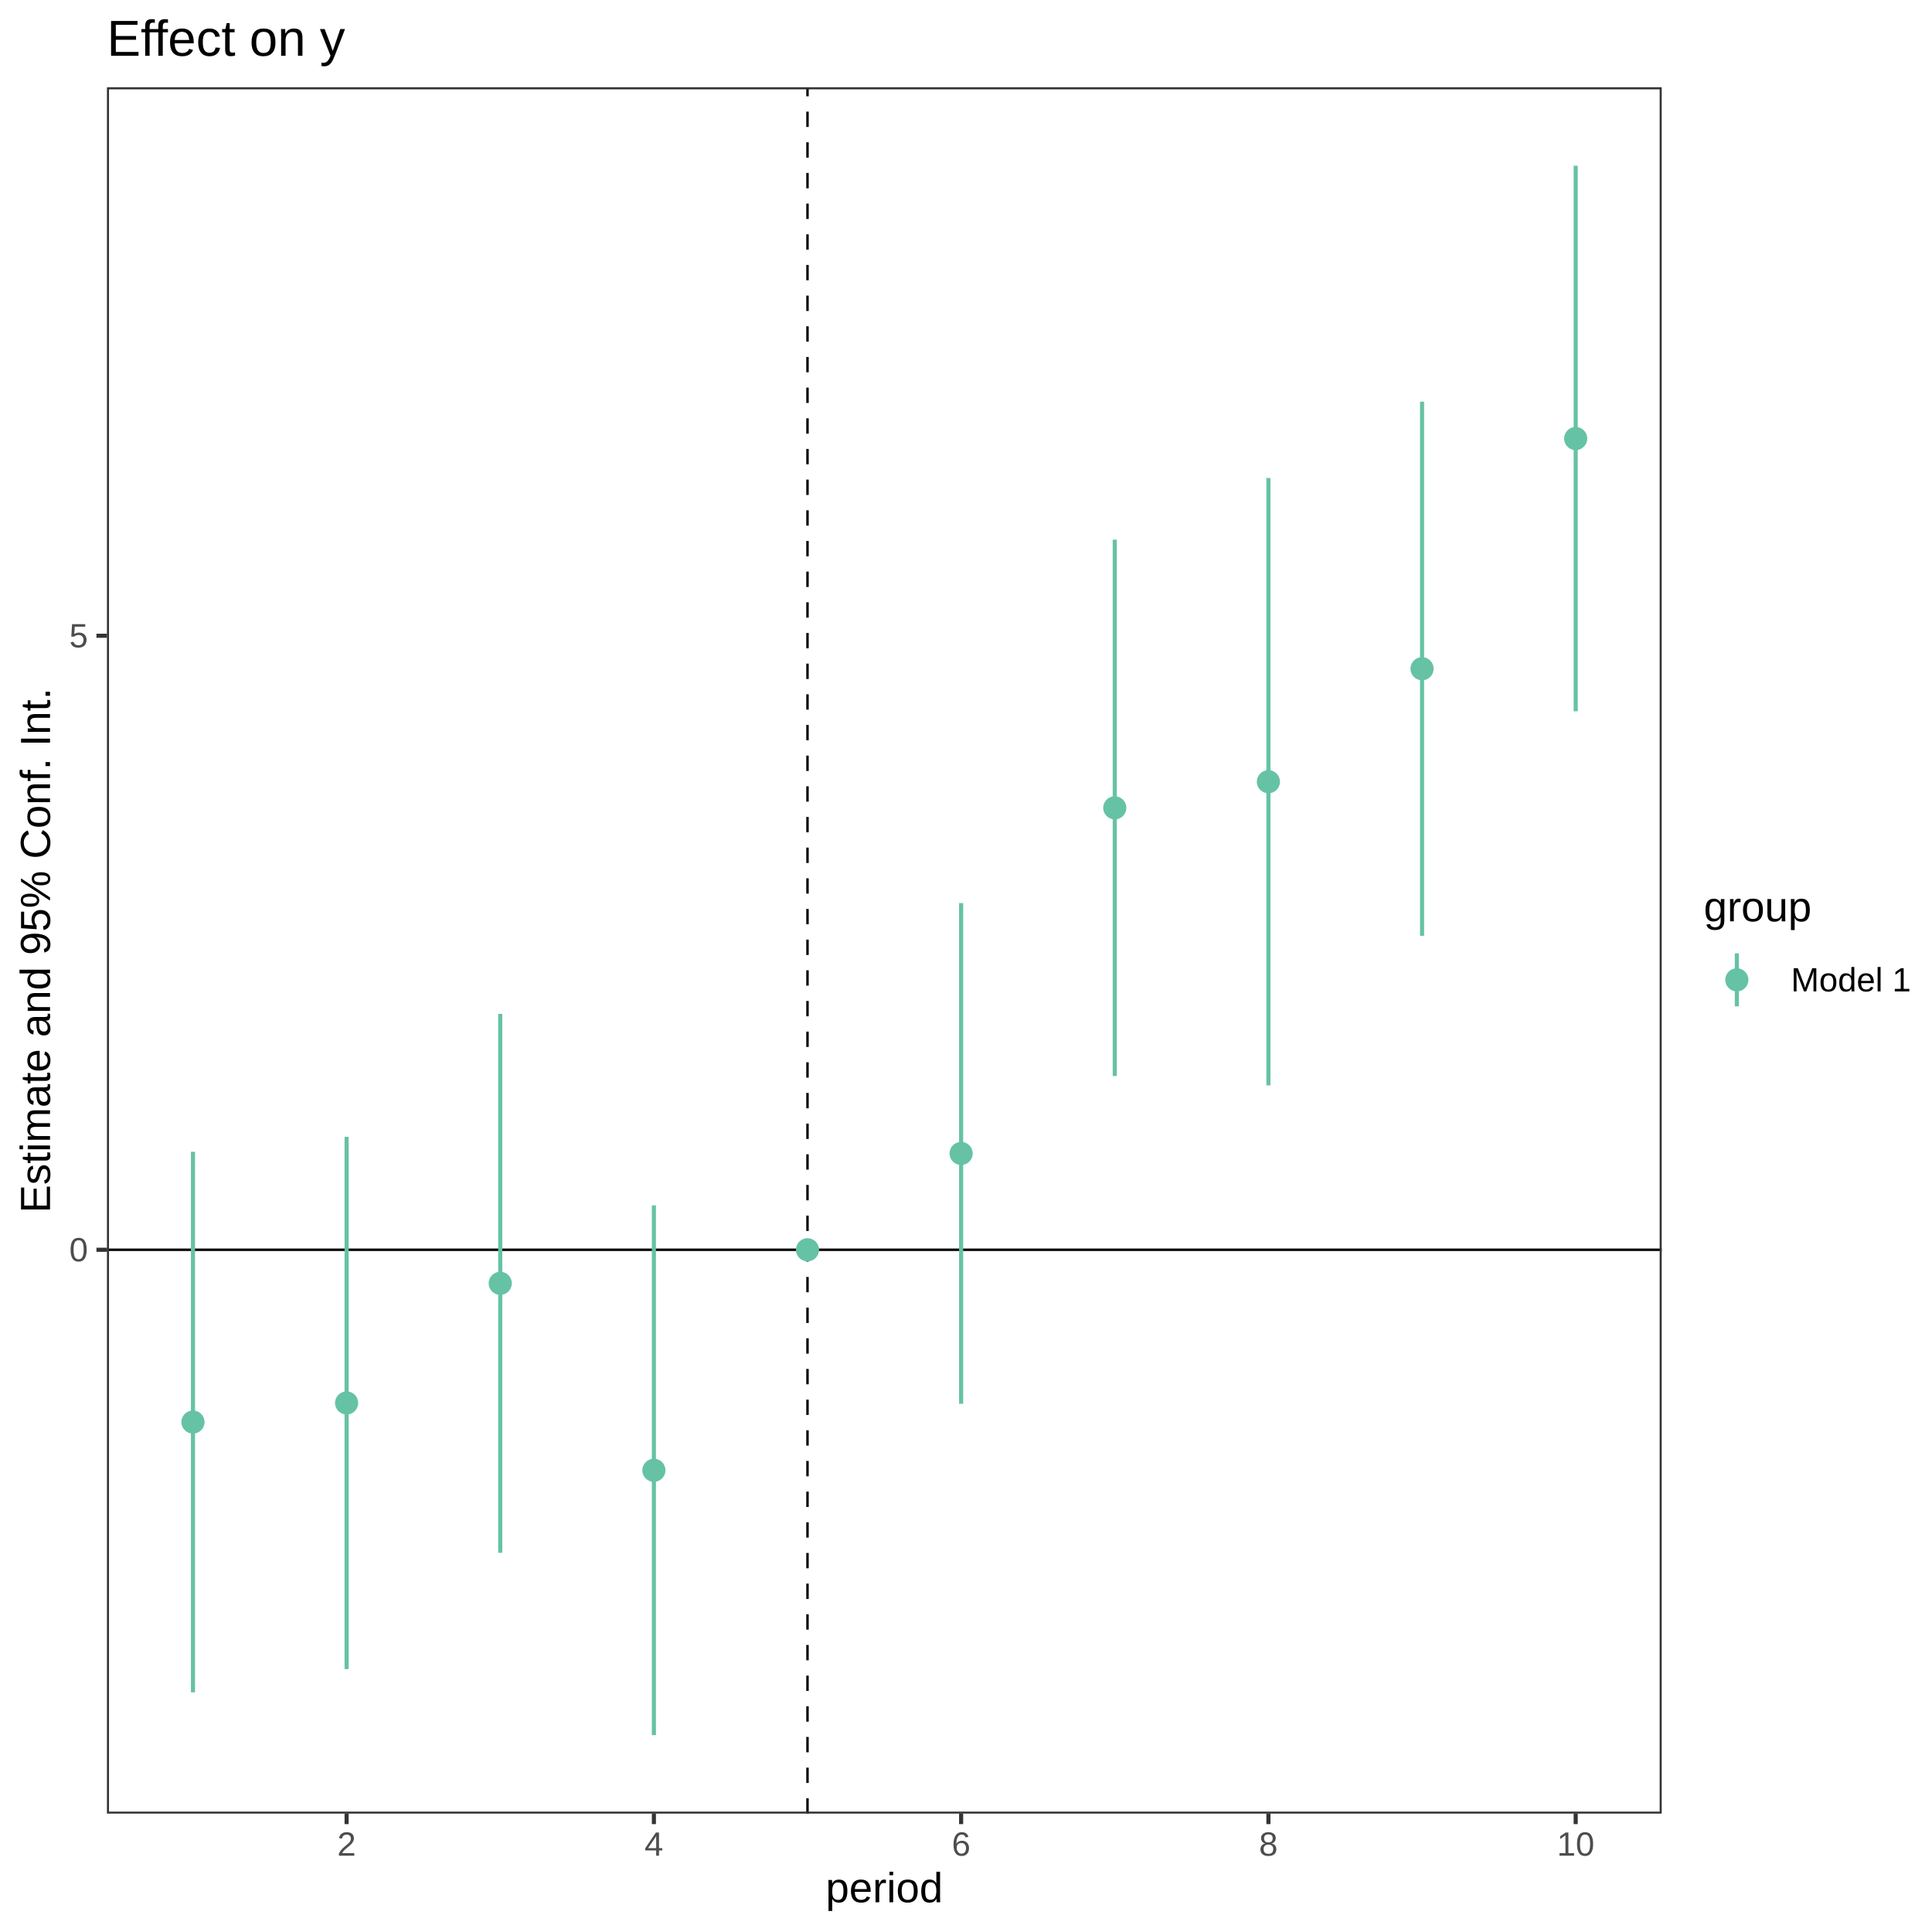
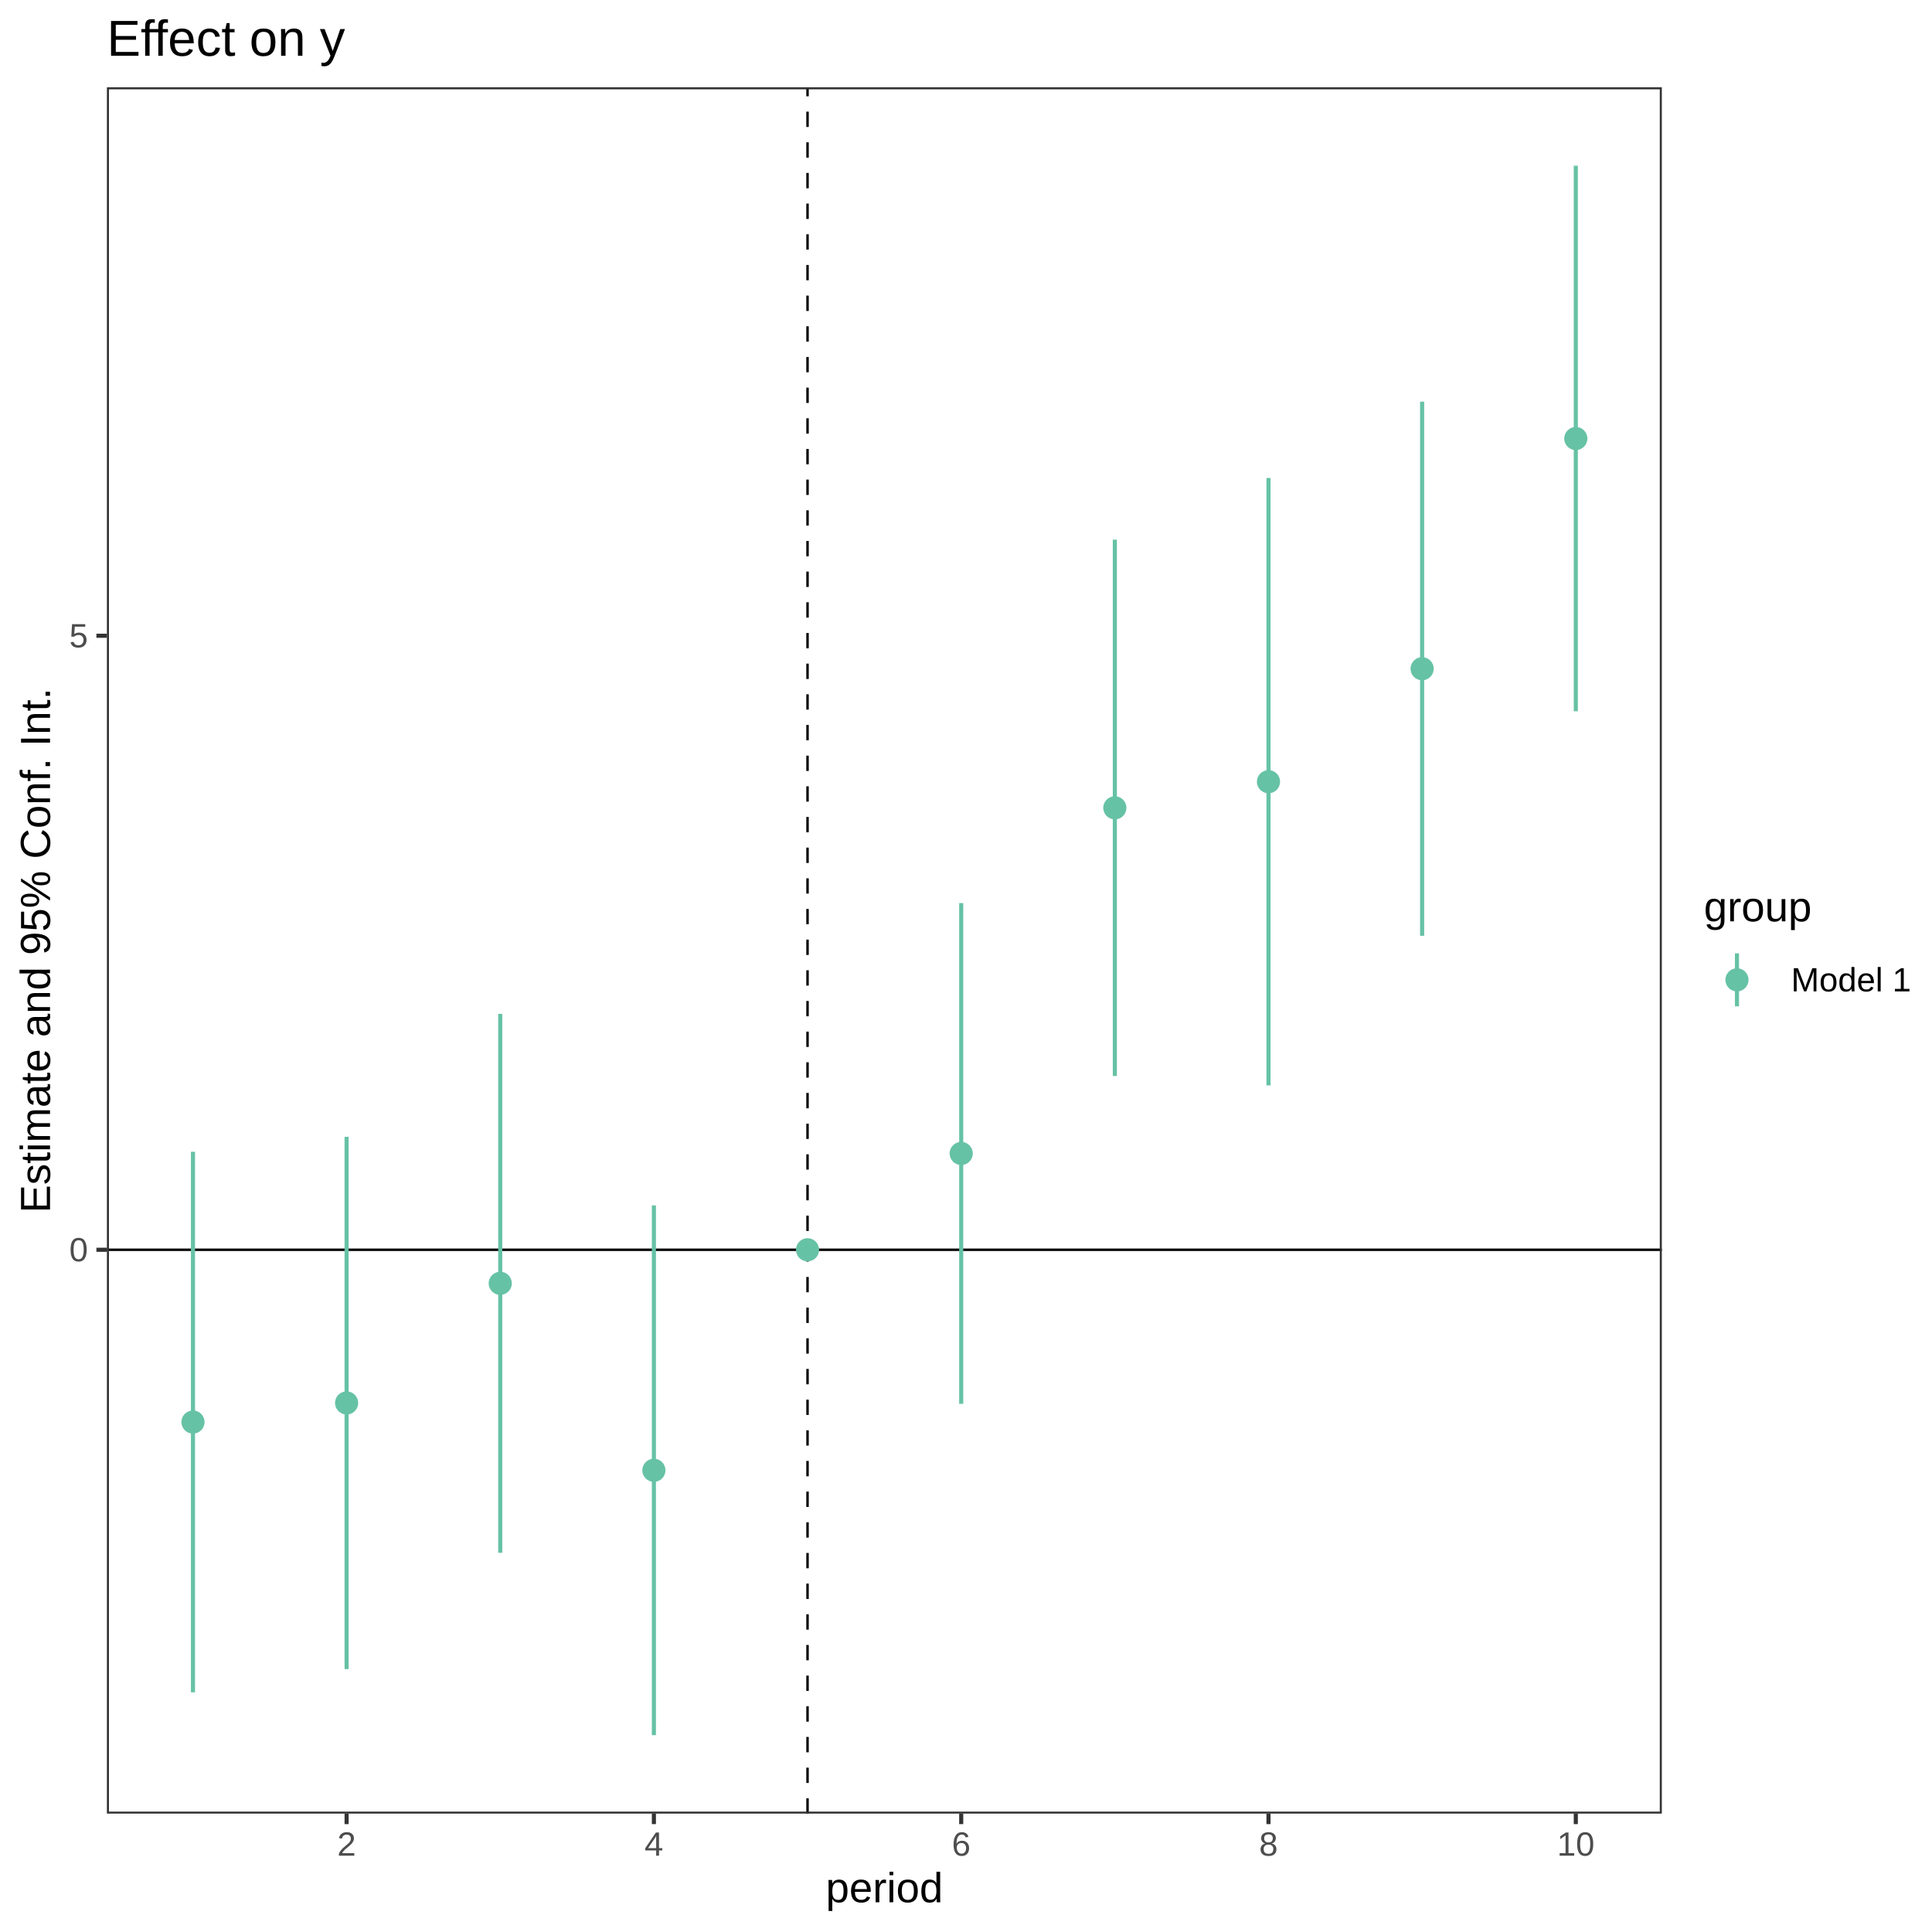
- <svg xmlns="http://www.w3.org/2000/svg" class="svglite" width="504.00pt" height="504.00pt" viewBox="0 0 504.00 504.00">
-   <defs>
-     <style type="text/css">
+ <svg xmlns="http://www.w3.org/2000/svg" width="504.00pt" height="504.00pt" viewBox="0 0 504.00 504.00">
+   <g class="svglite">
+     <defs>
+       <style type="text/css">
    .svglite line, .svglite polyline, .svglite polygon, .svglite path, .svglite rect, .svglite circle {
      fill: none;
      stroke: #000000;
      stroke-linecap: round;
      stroke-linejoin: round;
      stroke-miterlimit: 10.00;
    }
    .svglite text {
      white-space: pre;
    }
+     .svglite g.glyphgroup path {
+       fill: inherit;
+       stroke: none;
+     }
  </style>
-   </defs>
-   <rect width="100%" height="100%" style="stroke: none; fill: #FFFFFF;" />
-   <defs>
-     <clipPath id="cpMC4wMHw1MDQuMDB8MC4wMHw1MDQuMDA=">
-       <rect x="0.00" y="0.00" width="504.00" height="504.00" />
-     </clipPath>
-   </defs>
-   <g clip-path="url(#cpMC4wMHw1MDQuMDB8MC4wMHw1MDQuMDA=)">
-     <rect x="0" y="0.00" width="504.00" height="504.00" style="stroke-width: 1.07; stroke: #FFFFFF; fill: #FFFFFF;" />
-   </g>
-   <defs>
-     <clipPath id="cpMjcuOTB8NDMzLjQ5fDIyLjc3fDQ3My4xMg==">
-       <rect x="27.90" y="22.77" width="405.59" height="450.35" />
-     </clipPath>
-   </defs>
-   <g clip-path="url(#cpMjcuOTB8NDMzLjQ5fDIyLjc3fDQ3My4xMg==)">
-     <rect x="27.90" y="22.77" width="405.59" height="450.35" style="stroke-width: 1.07; stroke: none; fill: #FFFFFF;" />
-     <line x1="210.65" y1="473.12" x2="210.65" y2="22.77" style="stroke-width: 0.64; stroke-dasharray: 4.00,4.00; stroke-linecap: butt;" />
-     <line x1="27.90" y1="326.03" x2="433.49" y2="326.03" style="stroke-width: 0.64; stroke-linecap: butt;" />
-     <line x1="50.34" y1="441.48" x2="50.34" y2="300.46" style="stroke-width: 1.07; stroke: #66C2A5; stroke-linecap: butt;" />
-     <line x1="90.42" y1="435.41" x2="90.42" y2="296.57" style="stroke-width: 1.07; stroke: #66C2A5; stroke-linecap: butt;" />
-     <line x1="130.50" y1="405.08" x2="130.50" y2="264.48" style="stroke-width: 1.07; stroke: #66C2A5; stroke-linecap: butt;" />
-     <line x1="170.58" y1="452.65" x2="170.58" y2="314.46" style="stroke-width: 1.07; stroke: #66C2A5; stroke-linecap: butt;" />
-     <line x1="210.65" y1="326.03" x2="210.65" y2="326.03" style="stroke-width: 1.07; stroke: #66C2A5; stroke-linecap: butt;" />
-     <line x1="250.73" y1="366.21" x2="250.73" y2="235.59" style="stroke-width: 1.07; stroke: #66C2A5; stroke-linecap: butt;" />
-     <line x1="290.81" y1="280.69" x2="290.81" y2="140.78" style="stroke-width: 1.07; stroke: #66C2A5; stroke-linecap: butt;" />
-     <line x1="330.89" y1="283.14" x2="330.89" y2="124.69" style="stroke-width: 1.07; stroke: #66C2A5; stroke-linecap: butt;" />
-     <line x1="370.97" y1="244.13" x2="370.97" y2="104.78" style="stroke-width: 1.07; stroke: #66C2A5; stroke-linecap: butt;" />
-     <line x1="411.05" y1="185.55" x2="411.05" y2="43.24" style="stroke-width: 1.07; stroke: #66C2A5; stroke-linecap: butt;" />
-     <circle cx="50.34" cy="370.97" r="3.02" style="stroke-width: 0.71; stroke: none; fill: #66C2A5;" />
-     <circle cx="90.42" cy="365.99" r="3.02" style="stroke-width: 0.71; stroke: none; fill: #66C2A5;" />
-     <circle cx="130.50" cy="334.78" r="3.02" style="stroke-width: 0.71; stroke: none; fill: #66C2A5;" />
-     <circle cx="170.58" cy="383.55" r="3.02" style="stroke-width: 0.71; stroke: none; fill: #66C2A5;" />
-     <circle cx="210.65" cy="326.03" r="3.02" style="stroke-width: 0.71; stroke: none; fill: #66C2A5;" />
-     <circle cx="250.73" cy="300.90" r="3.02" style="stroke-width: 0.71; stroke: none; fill: #66C2A5;" />
-     <circle cx="290.81" cy="210.74" r="3.02" style="stroke-width: 0.71; stroke: none; fill: #66C2A5;" />
-     <circle cx="330.89" cy="203.92" r="3.02" style="stroke-width: 0.71; stroke: none; fill: #66C2A5;" />
-     <circle cx="370.97" cy="174.45" r="3.02" style="stroke-width: 0.71; stroke: none; fill: #66C2A5;" />
-     <circle cx="411.05" cy="114.40" r="3.02" style="stroke-width: 0.71; stroke: none; fill: #66C2A5;" />
-     <rect x="27.90" y="22.77" width="405.59" height="450.35" style="stroke-width: 1.07; stroke: #333333;" />
-   </g>
-   <g clip-path="url(#cpMC4wMHw1MDQuMDB8MC4wMHw1MDQuMDA=)">
-     <text x="22.96" y="329.05" text-anchor="end" style="font-size: 8.80px;fill: #4D4D4D; font-family: &quot;Liberation Sans&quot;;" textLength="4.90px" lengthAdjust="spacingAndGlyphs">0</text>
-     <text x="22.96" y="168.88" text-anchor="end" style="font-size: 8.80px;fill: #4D4D4D; font-family: &quot;Liberation Sans&quot;;" textLength="4.90px" lengthAdjust="spacingAndGlyphs">5</text>
-     <polyline points="25.16,326.03 27.90,326.03 " style="stroke-width: 1.07; stroke: #333333; stroke-linecap: butt;" />
-     <polyline points="25.16,165.85 27.90,165.85 " style="stroke-width: 1.07; stroke: #333333; stroke-linecap: butt;" />
-     <polyline points="90.42,475.86 90.42,473.12 " style="stroke-width: 1.07; stroke: #333333; stroke-linecap: butt;" />
-     <polyline points="170.58,475.86 170.58,473.12 " style="stroke-width: 1.07; stroke: #333333; stroke-linecap: butt;" />
-     <polyline points="250.73,475.86 250.73,473.12 " style="stroke-width: 1.07; stroke: #333333; stroke-linecap: butt;" />
-     <polyline points="330.89,475.86 330.89,473.12 " style="stroke-width: 1.07; stroke: #333333; stroke-linecap: butt;" />
-     <polyline points="411.05,475.86 411.05,473.12 " style="stroke-width: 1.07; stroke: #333333; stroke-linecap: butt;" />
-     <text x="90.42" y="484.10" text-anchor="middle" style="font-size: 8.80px;fill: #4D4D4D; font-family: &quot;Liberation Sans&quot;;" textLength="4.90px" lengthAdjust="spacingAndGlyphs">2</text>
-     <text x="170.58" y="484.10" text-anchor="middle" style="font-size: 8.80px;fill: #4D4D4D; font-family: &quot;Liberation Sans&quot;;" textLength="4.90px" lengthAdjust="spacingAndGlyphs">4</text>
-     <text x="250.73" y="484.10" text-anchor="middle" style="font-size: 8.80px;fill: #4D4D4D; font-family: &quot;Liberation Sans&quot;;" textLength="4.90px" lengthAdjust="spacingAndGlyphs">6</text>
-     <text x="330.89" y="484.10" text-anchor="middle" style="font-size: 8.80px;fill: #4D4D4D; font-family: &quot;Liberation Sans&quot;;" textLength="4.90px" lengthAdjust="spacingAndGlyphs">8</text>
-     <text x="411.05" y="484.10" text-anchor="middle" style="font-size: 8.80px;fill: #4D4D4D; font-family: &quot;Liberation Sans&quot;;" textLength="9.79px" lengthAdjust="spacingAndGlyphs">10</text>
-     <text x="230.69" y="496.24" text-anchor="middle" style="font-size: 11.00px; font-family: &quot;Liberation Sans&quot;;" textLength="30.59px" lengthAdjust="spacingAndGlyphs">period</text>
-     <text transform="translate(13.05,247.94) rotate(-90)" text-anchor="middle" style="font-size: 11.00px; font-family: &quot;Liberation Sans&quot;;" textLength="137.03px" lengthAdjust="spacingAndGlyphs">Estimate and 95% Conf. Int.</text>
-     <rect x="444.45" y="231.64" width="54.07" height="32.61" style="stroke-width: 1.07; stroke: none; fill: #FFFFFF;" />
-     <text x="444.45" y="240.35" style="font-size: 11.00px; font-family: &quot;Liberation Sans&quot;;" textLength="28.14px" lengthAdjust="spacingAndGlyphs">group</text>
-     <rect x="444.45" y="246.97" width="17.28" height="17.28" style="stroke-width: 1.07; stroke: none; fill: #FFFFFF;" />
-     <line x1="453.09" y1="262.52" x2="453.09" y2="248.69" style="stroke-width: 1.07; stroke: #66C2A5; stroke-linecap: butt;" />
-     <circle cx="453.09" cy="255.61" r="3.02" style="stroke-width: 0.71; stroke: none; fill: #66C2A5;" />
-     <text x="467.21" y="258.63" style="font-size: 8.80px; font-family: &quot;Liberation Sans&quot;;" textLength="31.31px" lengthAdjust="spacingAndGlyphs">Model 1</text>
-     <text x="27.90" y="14.55" style="font-size: 13.20px; font-family: &quot;Liberation Sans&quot;;" textLength="62.09px" lengthAdjust="spacingAndGlyphs">Effect on y</text>
+     </defs>
+     <rect width="100%" height="100%" style="stroke: none; fill: #FFFFFF;" />
+     <defs>
+       <clipPath id="cpMC4wMHw1MDQuMDB8MC4wMHw1MDQuMDA=">
+         <rect x="0.00" y="0.00" width="504.00" height="504.00" />
+       </clipPath>
+     </defs>
+     <g clip-path="url(#cpMC4wMHw1MDQuMDB8MC4wMHw1MDQuMDA=)">
+       <rect x="0" y="0.00" width="504.00" height="504.00" style="stroke-width: 1.07; stroke: #FFFFFF; fill: #FFFFFF;" />
+     </g>
+     <defs>
+       <clipPath id="cpMjcuODl8NDMzLjUyfDIyLjc3fDQ3My4xMg==">
+         <rect x="27.89" y="22.77" width="405.63" height="450.35" />
+       </clipPath>
+     </defs>
+     <g clip-path="url(#cpMjcuODl8NDMzLjUyfDIyLjc3fDQ3My4xMg==)">
+       <rect x="27.89" y="22.77" width="405.63" height="450.35" style="stroke-width: 1.07; stroke: none; fill: #FFFFFF;" />
+       <line x1="210.66" y1="473.12" x2="210.66" y2="22.77" style="stroke-width: 0.64; stroke-dasharray: 4.00,4.00; stroke-linecap: butt;" />
+       <line x1="27.89" y1="326.03" x2="433.52" y2="326.03" style="stroke-width: 0.64; stroke-linecap: butt;" />
+       <line x1="50.34" y1="441.48" x2="50.34" y2="300.46" style="stroke-width: 1.07; stroke: #66C2A5; stroke-linecap: butt;" />
+       <line x1="90.42" y1="435.41" x2="90.42" y2="296.57" style="stroke-width: 1.07; stroke: #66C2A5; stroke-linecap: butt;" />
+       <line x1="130.50" y1="405.08" x2="130.50" y2="264.48" style="stroke-width: 1.07; stroke: #66C2A5; stroke-linecap: butt;" />
+       <line x1="170.58" y1="452.65" x2="170.58" y2="314.46" style="stroke-width: 1.07; stroke: #66C2A5; stroke-linecap: butt;" />
+       <line x1="210.66" y1="326.03" x2="210.66" y2="326.03" style="stroke-width: 1.07; stroke: #66C2A5; stroke-linecap: butt;" />
+       <line x1="250.75" y1="366.21" x2="250.75" y2="235.59" style="stroke-width: 1.07; stroke: #66C2A5; stroke-linecap: butt;" />
+       <line x1="290.83" y1="280.69" x2="290.83" y2="140.78" style="stroke-width: 1.07; stroke: #66C2A5; stroke-linecap: butt;" />
+       <line x1="330.91" y1="283.14" x2="330.91" y2="124.69" style="stroke-width: 1.07; stroke: #66C2A5; stroke-linecap: butt;" />
+       <line x1="370.99" y1="244.13" x2="370.99" y2="104.78" style="stroke-width: 1.07; stroke: #66C2A5; stroke-linecap: butt;" />
+       <line x1="411.08" y1="185.55" x2="411.08" y2="43.24" style="stroke-width: 1.07; stroke: #66C2A5; stroke-linecap: butt;" />
+       <circle cx="50.34" cy="370.97" r="3.02" style="stroke-width: 0.71; stroke: none; fill: #66C2A5;" />
+       <circle cx="90.42" cy="365.99" r="3.02" style="stroke-width: 0.71; stroke: none; fill: #66C2A5;" />
+       <circle cx="130.50" cy="334.78" r="3.02" style="stroke-width: 0.71; stroke: none; fill: #66C2A5;" />
+       <circle cx="170.58" cy="383.55" r="3.02" style="stroke-width: 0.71; stroke: none; fill: #66C2A5;" />
+       <circle cx="210.66" cy="326.03" r="3.02" style="stroke-width: 0.71; stroke: none; fill: #66C2A5;" />
+       <circle cx="250.75" cy="300.90" r="3.02" style="stroke-width: 0.71; stroke: none; fill: #66C2A5;" />
+       <circle cx="290.83" cy="210.74" r="3.02" style="stroke-width: 0.71; stroke: none; fill: #66C2A5;" />
+       <circle cx="330.91" cy="203.92" r="3.02" style="stroke-width: 0.71; stroke: none; fill: #66C2A5;" />
+       <circle cx="370.99" cy="174.45" r="3.02" style="stroke-width: 0.71; stroke: none; fill: #66C2A5;" />
+       <circle cx="411.08" cy="114.40" r="3.02" style="stroke-width: 0.71; stroke: none; fill: #66C2A5;" />
+       <rect x="27.89" y="22.77" width="405.63" height="450.35" style="stroke-width: 1.07; stroke: #333333;" />
+     </g>
+     <g clip-path="url(#cpMC4wMHw1MDQuMDB8MC4wMHw1MDQuMDA=)">
+       <text x="22.96" y="329.05" text-anchor="end" style="font-size: 8.80px;fill: #4D4D4D; font-family: &quot;Liberation Sans&quot;;" textLength="4.89px" lengthAdjust="spacingAndGlyphs">0</text>
+       <text x="22.96" y="168.88" text-anchor="end" style="font-size: 8.80px;fill: #4D4D4D; font-family: &quot;Liberation Sans&quot;;" textLength="4.89px" lengthAdjust="spacingAndGlyphs">5</text>
+       <polyline points="25.15,326.03 27.89,326.03 " style="stroke-width: 1.07; stroke: #333333; stroke-linecap: butt;" />
+       <polyline points="25.15,165.85 27.89,165.85 " style="stroke-width: 1.07; stroke: #333333; stroke-linecap: butt;" />
+       <polyline points="90.42,475.86 90.42,473.12 " style="stroke-width: 1.07; stroke: #333333; stroke-linecap: butt;" />
+       <polyline points="170.58,475.86 170.58,473.12 " style="stroke-width: 1.07; stroke: #333333; stroke-linecap: butt;" />
+       <polyline points="250.75,475.86 250.75,473.12 " style="stroke-width: 1.07; stroke: #333333; stroke-linecap: butt;" />
+       <polyline points="330.91,475.86 330.91,473.12 " style="stroke-width: 1.07; stroke: #333333; stroke-linecap: butt;" />
+       <polyline points="411.08,475.86 411.08,473.12 " style="stroke-width: 1.07; stroke: #333333; stroke-linecap: butt;" />
+       <text x="90.42" y="484.10" text-anchor="middle" style="font-size: 8.80px;fill: #4D4D4D; font-family: &quot;Liberation Sans&quot;;" textLength="4.89px" lengthAdjust="spacingAndGlyphs">2</text>
+       <text x="170.58" y="484.10" text-anchor="middle" style="font-size: 8.80px;fill: #4D4D4D; font-family: &quot;Liberation Sans&quot;;" textLength="4.89px" lengthAdjust="spacingAndGlyphs">4</text>
+       <text x="250.75" y="484.10" text-anchor="middle" style="font-size: 8.80px;fill: #4D4D4D; font-family: &quot;Liberation Sans&quot;;" textLength="4.89px" lengthAdjust="spacingAndGlyphs">6</text>
+       <text x="330.91" y="484.10" text-anchor="middle" style="font-size: 8.80px;fill: #4D4D4D; font-family: &quot;Liberation Sans&quot;;" textLength="4.89px" lengthAdjust="spacingAndGlyphs">8</text>
+       <text x="411.08" y="484.10" text-anchor="middle" style="font-size: 8.80px;fill: #4D4D4D; font-family: &quot;Liberation Sans&quot;;" textLength="9.78px" lengthAdjust="spacingAndGlyphs">10</text>
+       <text x="230.71" y="496.24" text-anchor="middle" style="font-size: 11.00px; font-family: &quot;Liberation Sans&quot;;" textLength="30.59px" lengthAdjust="spacingAndGlyphs">period</text>
+       <text transform="translate(13.05,247.94) rotate(-90)" text-anchor="middle" style="font-size: 11.00px; font-family: &quot;Liberation Sans&quot;;" textLength="137.09px" lengthAdjust="spacingAndGlyphs">Estimate and 95% Conf. Int.</text>
+       <rect x="444.48" y="231.64" width="54.04" height="32.61" style="stroke-width: 1.07; stroke: none; fill: #FFFFFF;" />
+       <text x="444.48" y="240.35" style="font-size: 11.00px; font-family: &quot;Liberation Sans&quot;;" textLength="28.16px" lengthAdjust="spacingAndGlyphs">group</text>
+       <rect x="444.48" y="246.97" width="17.28" height="17.28" style="stroke-width: 1.07; stroke: none; fill: #FFFFFF;" />
+       <line x1="453.12" y1="262.52" x2="453.12" y2="248.69" style="stroke-width: 1.07; stroke: #66C2A5; stroke-linecap: butt;" />
+       <circle cx="453.12" cy="255.61" r="3.02" style="stroke-width: 0.71; stroke: none; fill: #66C2A5;" />
+       <text x="467.24" y="258.63" style="font-size: 8.80px; font-family: &quot;Liberation Sans&quot;;" textLength="31.28px" lengthAdjust="spacingAndGlyphs">Model 1</text>
+       <text x="27.89" y="14.55" style="font-size: 13.20px; font-family: &quot;Liberation Sans&quot;;" textLength="62.02px" lengthAdjust="spacingAndGlyphs">Effect on y</text>
+     </g>
  </g>
</svg>
